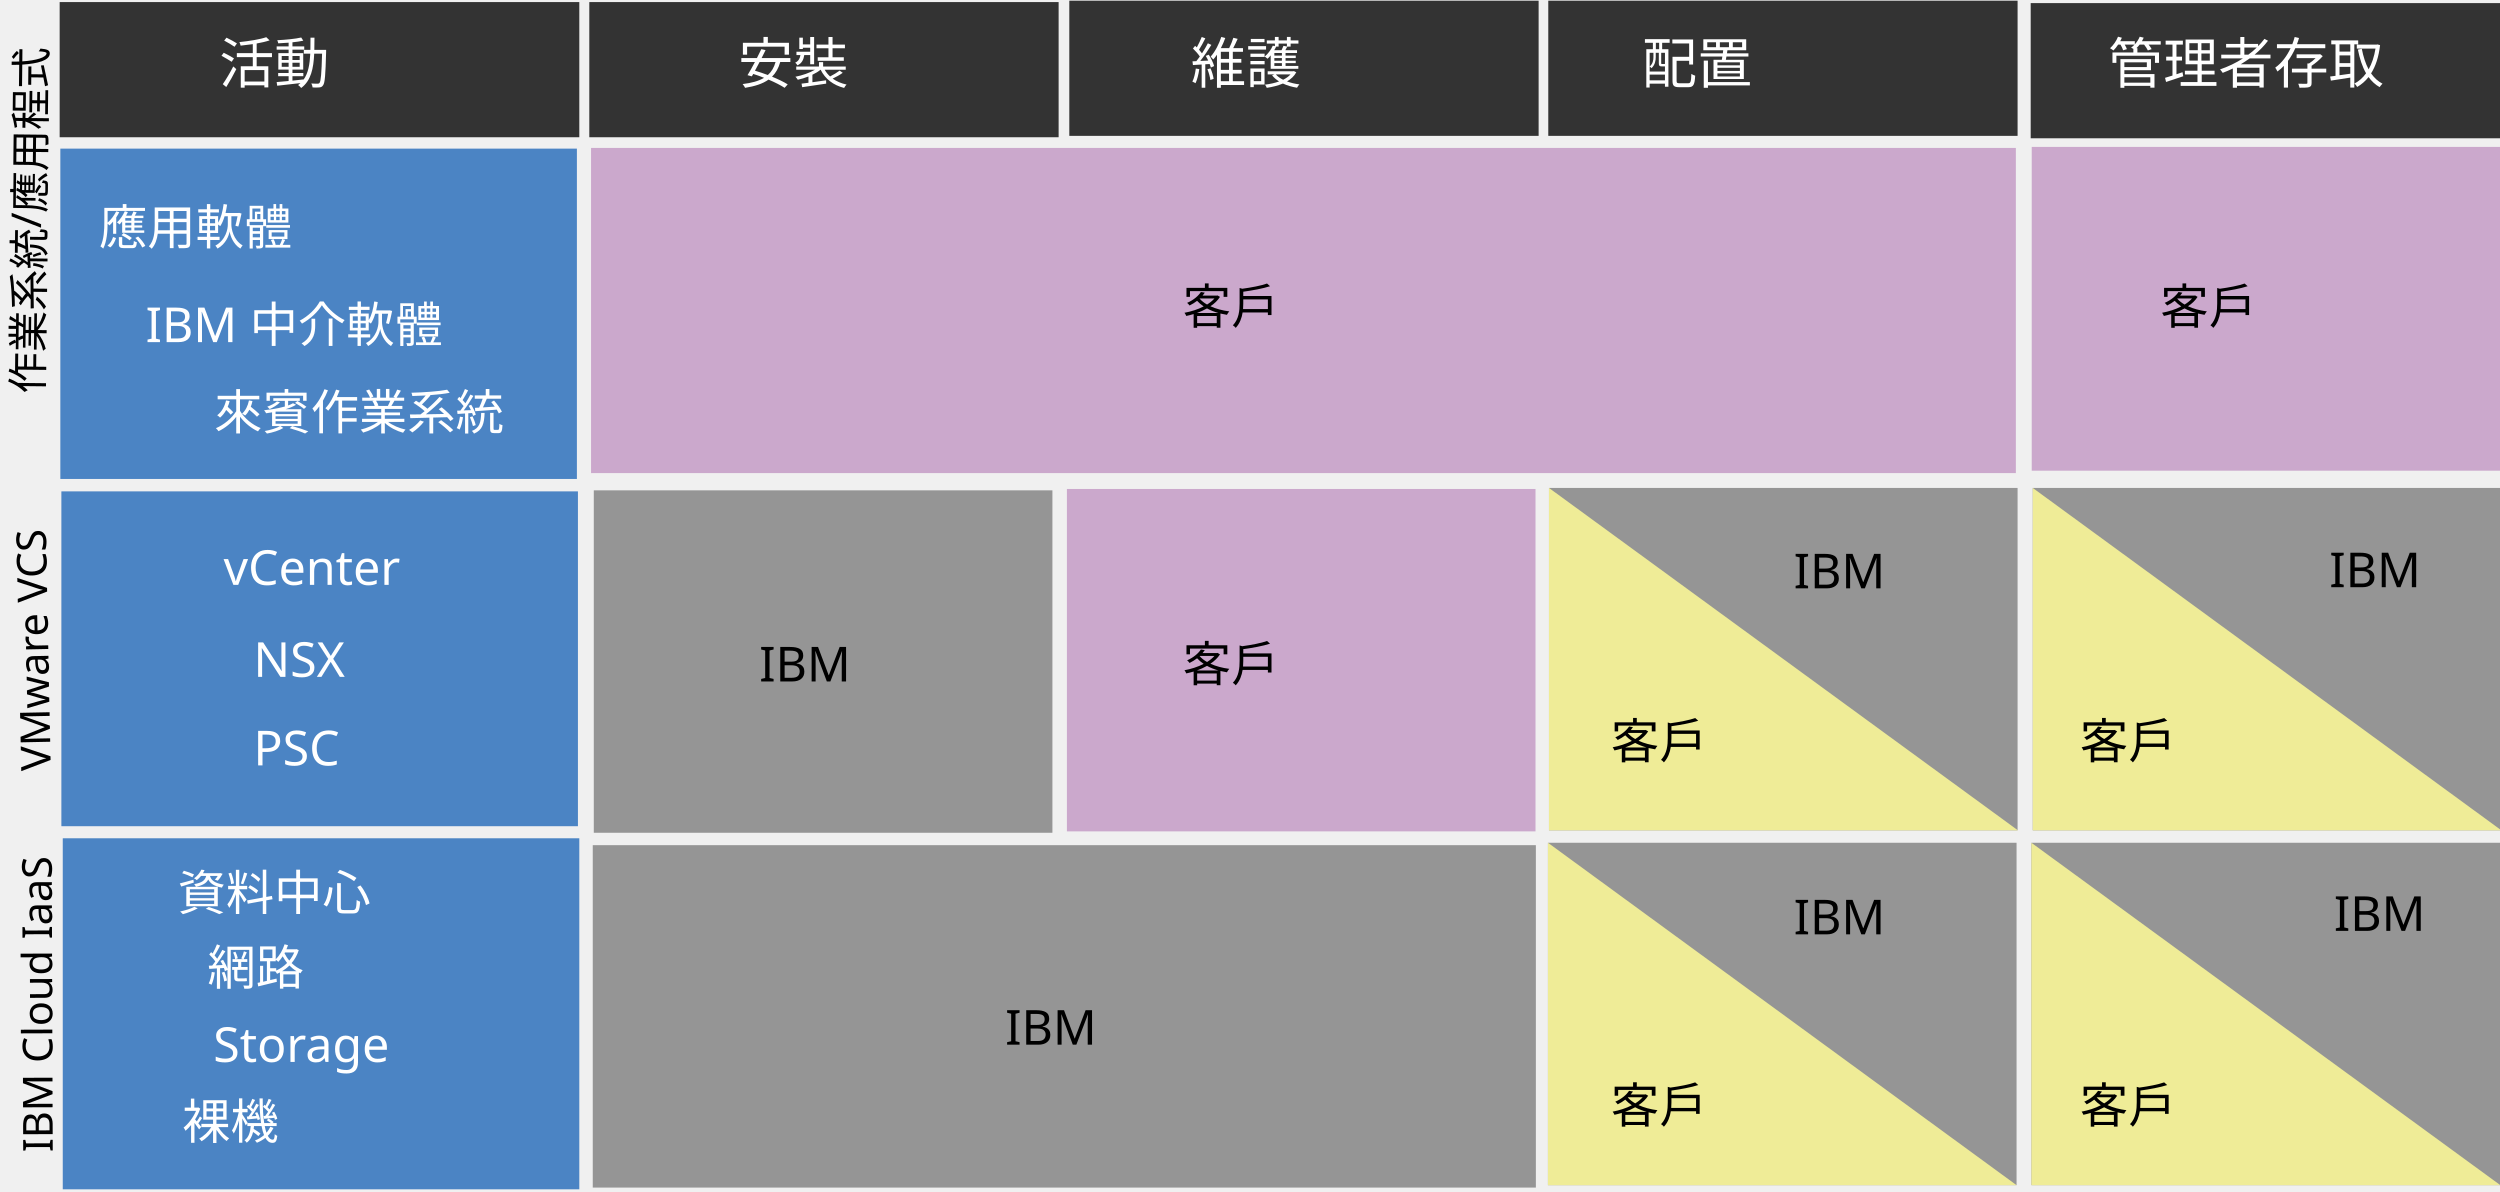
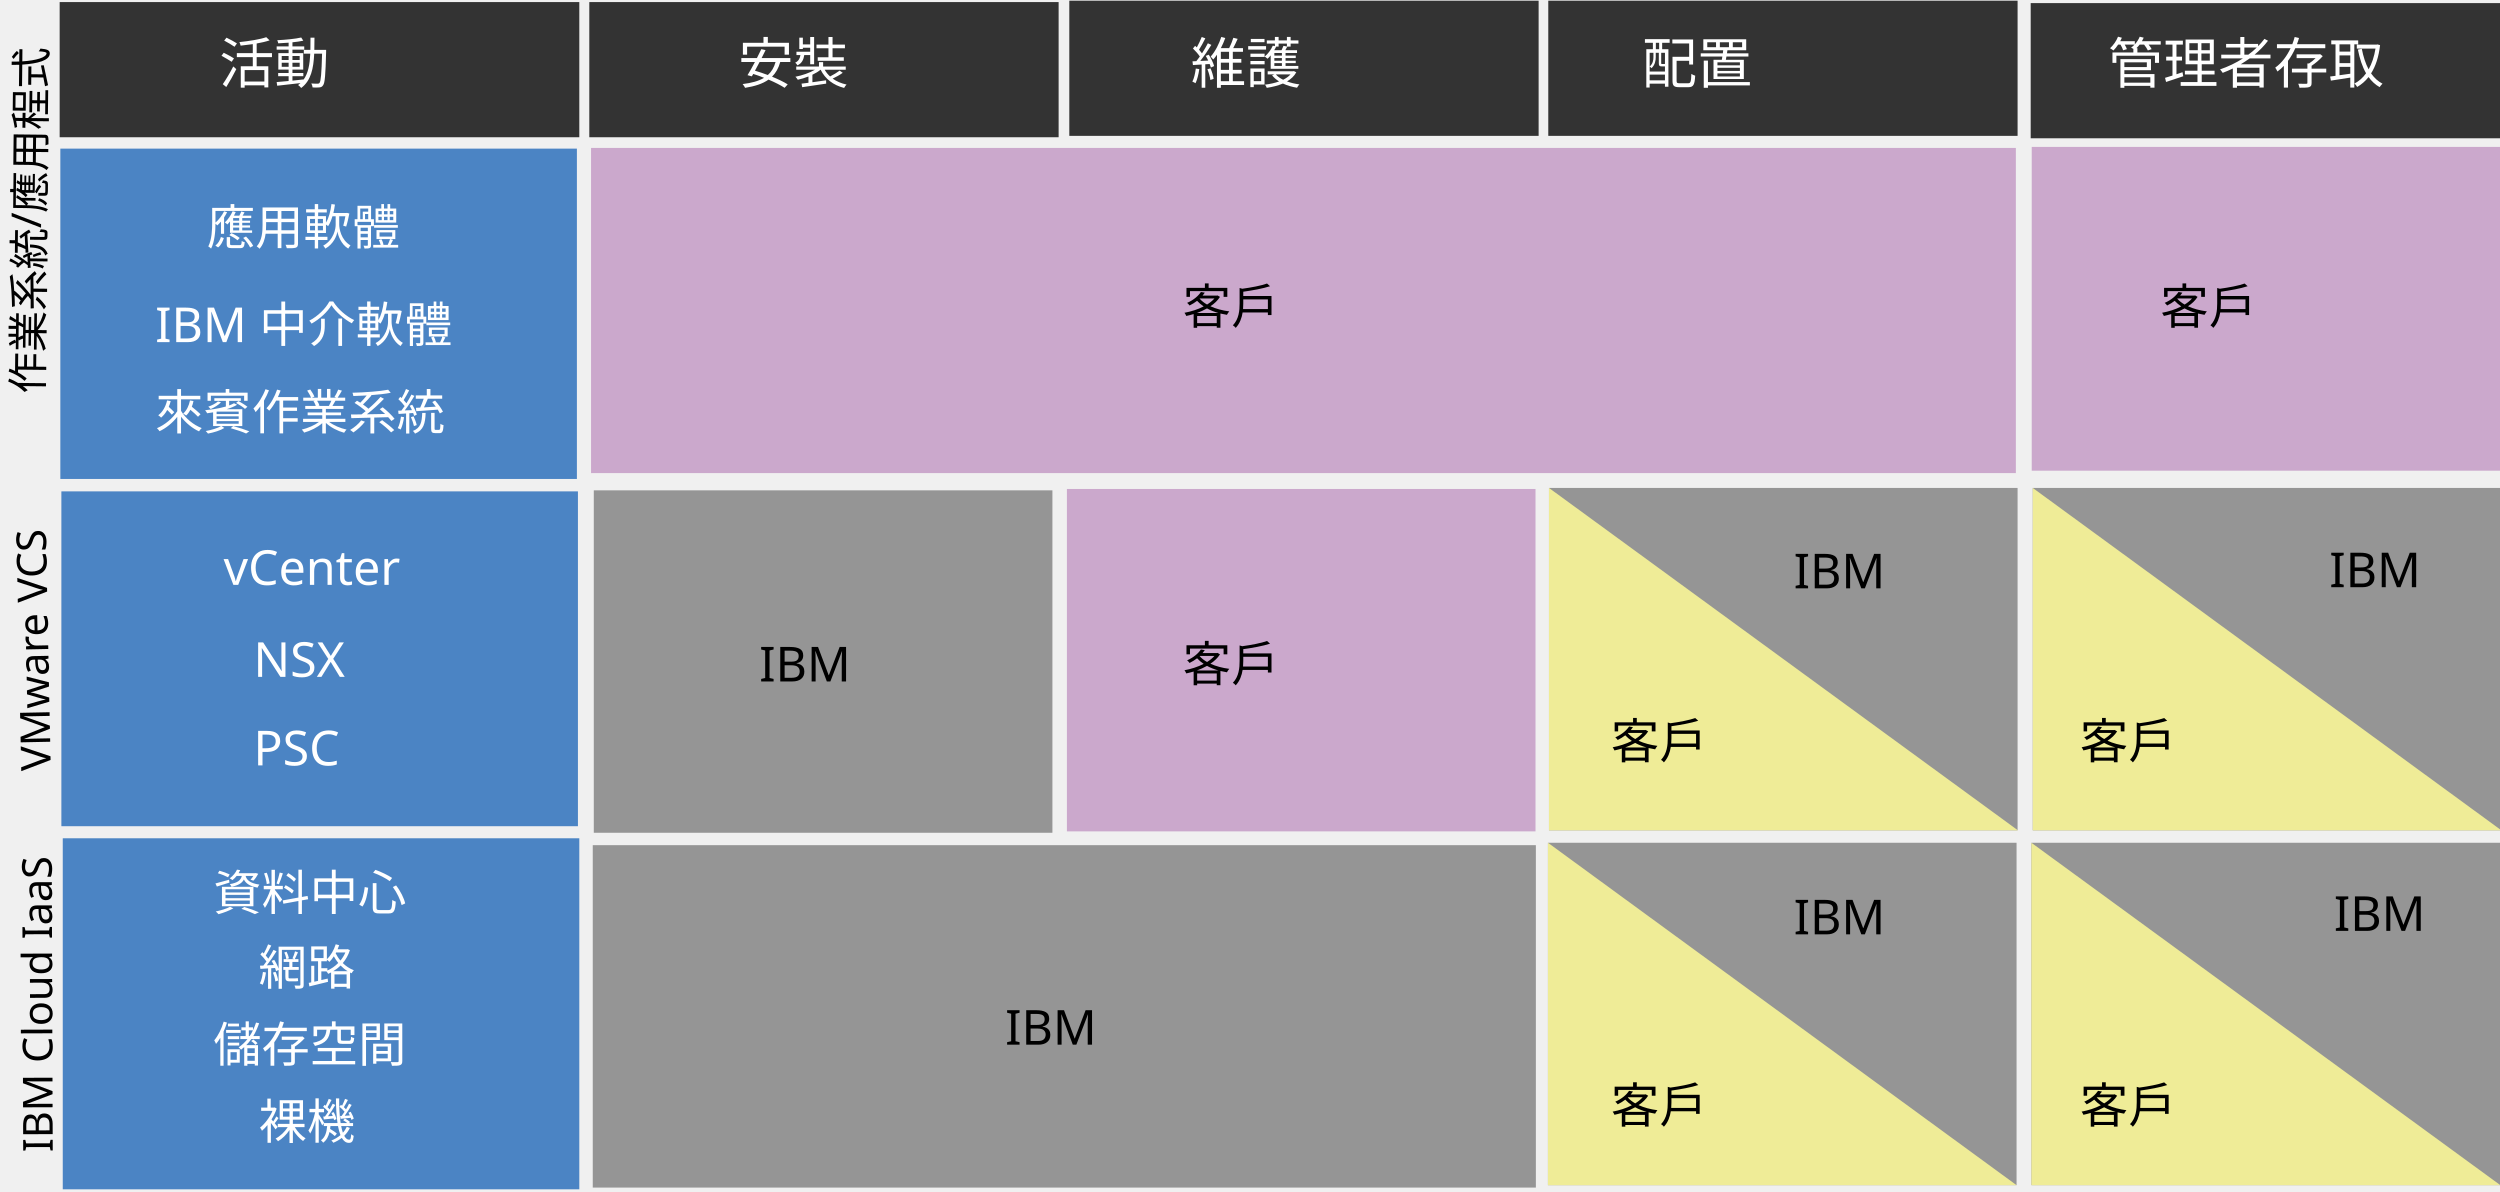
<svg xmlns="http://www.w3.org/2000/svg" enable-background="new 0 0 725 345.4" version="1.1" viewBox="0 0 725 345.4" xml:space="preserve">
  <style type="text/css">
	.st0{fill:#4B84C4;}
	.st1{fill:#959595;}
	.st2{fill:#CBA8CC;}
	.st3{fill:#333333;}
	.st4{font-family:'IBMPlexSans';}
	.st5{font-size:14px;}
	.st6{fill:#FFFFFF;}
	.st7{font-size:12px;}
	.st8{font-family:'IBMPlexSans-Bold';}
	.st9{font-size:16px;}
	.st10{fill:#EFEC97;}
</style>
  <rect class="st0" x="17.5" y="43.1" width="149.8" height="95.8" />
  <rect class="st0" x="17.8" y="142.5" width="149.8" height="97.1" />
  <rect class="st0" x="18.2" y="243.1" width="149.8" height="101.8" />
  <rect class="st1" x="172.2" y="142.2" width="133" height="99.3" />
  <rect class="st2" x="309.4" y="141.8" width="135.9" height="99.3" />
  <rect class="st1" x="449.2" y="141.5" width="135.9" height="99.3" />
  <rect class="st1" x="171.9" y="245.1" width="273.5" height="99.3" />
  <rect class="st2" x="171.4" y="42.9" width="413.2" height="94.3" />
  <rect class="st2" x="589.2" y="42.6" width="135.9" height="93.9" />
  <rect class="st3" x="17.3" y=".6" width="150.7" height="39.2" />
  <rect class="st3" x="170.9" y=".6" width="136.1" height="39.2" />
  <rect class="st3" x="310.1" y=".2" width="136.1" height="39.2" />
  <rect class="st3" x="449" y=".2" width="136.1" height="39.2" />
  <rect class="st3" x="588.9" y=".9" width="136.1" height="39.2" />
  <text class="st4 st5" transform="translate(343 197.62)">客戶</text>
  <text class="st4 st5" transform="translate(220.17 197.62)">IBM</text>
  <text class="st4 st5" transform="translate(291.5 302.96)">IBM</text>
  <text class="st4 st5" transform="translate(626.5 93.957)">客戶</text>
  <text class="st4 st5" transform="translate(343 93.957)">客戶</text>
  <g id="Bare_Metal">
-     <text class="st6 st4 st5" transform="translate(52.834 330.29)">裸機</text>
+     <text class="st6 st4 st5" transform="translate(75 330.29)">裸機</text>
  </g>
  <g id="Storage">
-     <text class="st6 st4 st5" transform="translate(61.834 307.96)">Storage</text>
+     <text class="st6 st4 st5" transform="translate(61.834 307.96)">儲存空間</text>
  </g>
  <g id="Network">
-     <text class="st6 st4 st5" transform="translate(60.166 285.62)">網路</text>
+     <text class="st6 st4 st5" transform="translate(75 285.62)">網路</text>
  </g>
  <g id="data_center">
-     <text class="st6 st4 st5" transform="translate(51.5 263.96)">資料中心</text>
+     <text class="st6 st4 st5" transform="translate(61.834 263.96)">資料中心</text>
  </g>
  <g id="PSC">
    <text class="st6 st4 st5" transform="translate(73.5 221.96)">PSC</text>
  </g>
  <g id="NSX">
-     <text class="st6 st4 st5" transform="translate(73.5 196.29)">NSX            </text>
+     <text class="st6 st4 st5" transform="translate(73.5 196.29)">NSX</text>
  </g>
  <g id="vCenter">
    <text class="st6 st4 st5" transform="translate(64.834 169.62)">vCenter</text>
  </g>
  <g id="Guest_OS">
-     <text class="st6 st4 st5" transform="translate(62.101 124.58)">來賓作業系統</text>
+     <text class="st6 st4 st5" transform="translate(45 124.58)">來賓作業系統</text>
  </g>
  <g id="IBM_middleware">
-     <text class="st6 st4 st5" transform="translate(42.219 99.212)">IBM 中介軟體</text>
+     <text class="st6 st4 st5" transform="translate(45 99.212)">IBM 中介軟體</text>
  </g>
  <g id="Application_software">
-     <text class="st6 st4 st5" transform="translate(28.722 70.951)">應用軟體</text>
+     <text class="st6 st4 st5" transform="translate(60 70.951)">應用軟體</text>
  </g>
  <text class="st4 st7" transform="matrix(-.00344 -1 1 -.00344 15.294 334.12)">IBM Cloud IaaS</text>
  <g id="vmware_vcs">
    <text class="st4 st7" transform="matrix(-.02045 -.9998 .9998 -.02045 14.726 223.46)">VMware VCS</text>
  </g>
  <g id="OS_x2F_APP">
    <text class="st4 st7" transform="matrix(.01087 -.9999 .9999 .01087 12.374 114.17)">作業系統/應用程式</text>
  </g>
  <g id="Admin_access">
    <text class="st6 st8 st9" transform="translate(611.3 24.16)">管理者存取</text>
  </g>
  <g id="Configure">
    <text class="st6 st8 st9" transform="translate(476.12 24.16)">配置</text>
  </g>
  <g id="Maintain">
    <text class="st6 st8 st9" transform="translate(345.36 24.16)">維護</text>
  </g>
  <g id="Install">
    <text class="st6 st8 st9" transform="translate(214.08 24.16)">安裝</text>
  </g>
  <g id="Activity">
    <text class="st6 st8 st9" transform="translate(63.559 24.16)">活動</text>
  </g>
  <polygon class="st10" points="449.2 141.5 585.2 240.8 449.2 240.8" />
  <rect class="st1" x="448.9" y="244.4" width="135.9" height="99.3" />
  <polygon class="st10" points="448.9 244.4 584.8 343.7 448.9 343.7" />
  <rect class="st1" x="589.1" y="244.4" width="135.9" height="99.3" />
  <polygon class="st10" points="589.1 244.4 725.1 343.7 589.1 343.7" />
  <rect class="st1" x="589.5" y="141.5" width="135.9" height="99.3" />
  <polygon class="st10" points="589.5 141.5 725.4 240.8 589.5 240.8" />
  <text class="st4 st5" transform="translate(467.17 219.96)">客戶</text>
  <text class="st4 st5" transform="translate(467.17 325.62)">客戶</text>
  <text class="st4 st5" transform="translate(603.17 219.96)">客戶</text>
  <text class="st4 st5" transform="translate(603.17 325.62)">客戶</text>
  <text class="st4 st5" transform="translate(520.17 170.62)">IBM</text>
  <text class="st4 st5" transform="translate(520.17 270.96)">IBM</text>
  <text class="st4 st5" transform="translate(675.5 170.29)">IBM</text>
  <text class="st4 st5" transform="translate(676.83 269.96)">IBM</text>
</svg>
